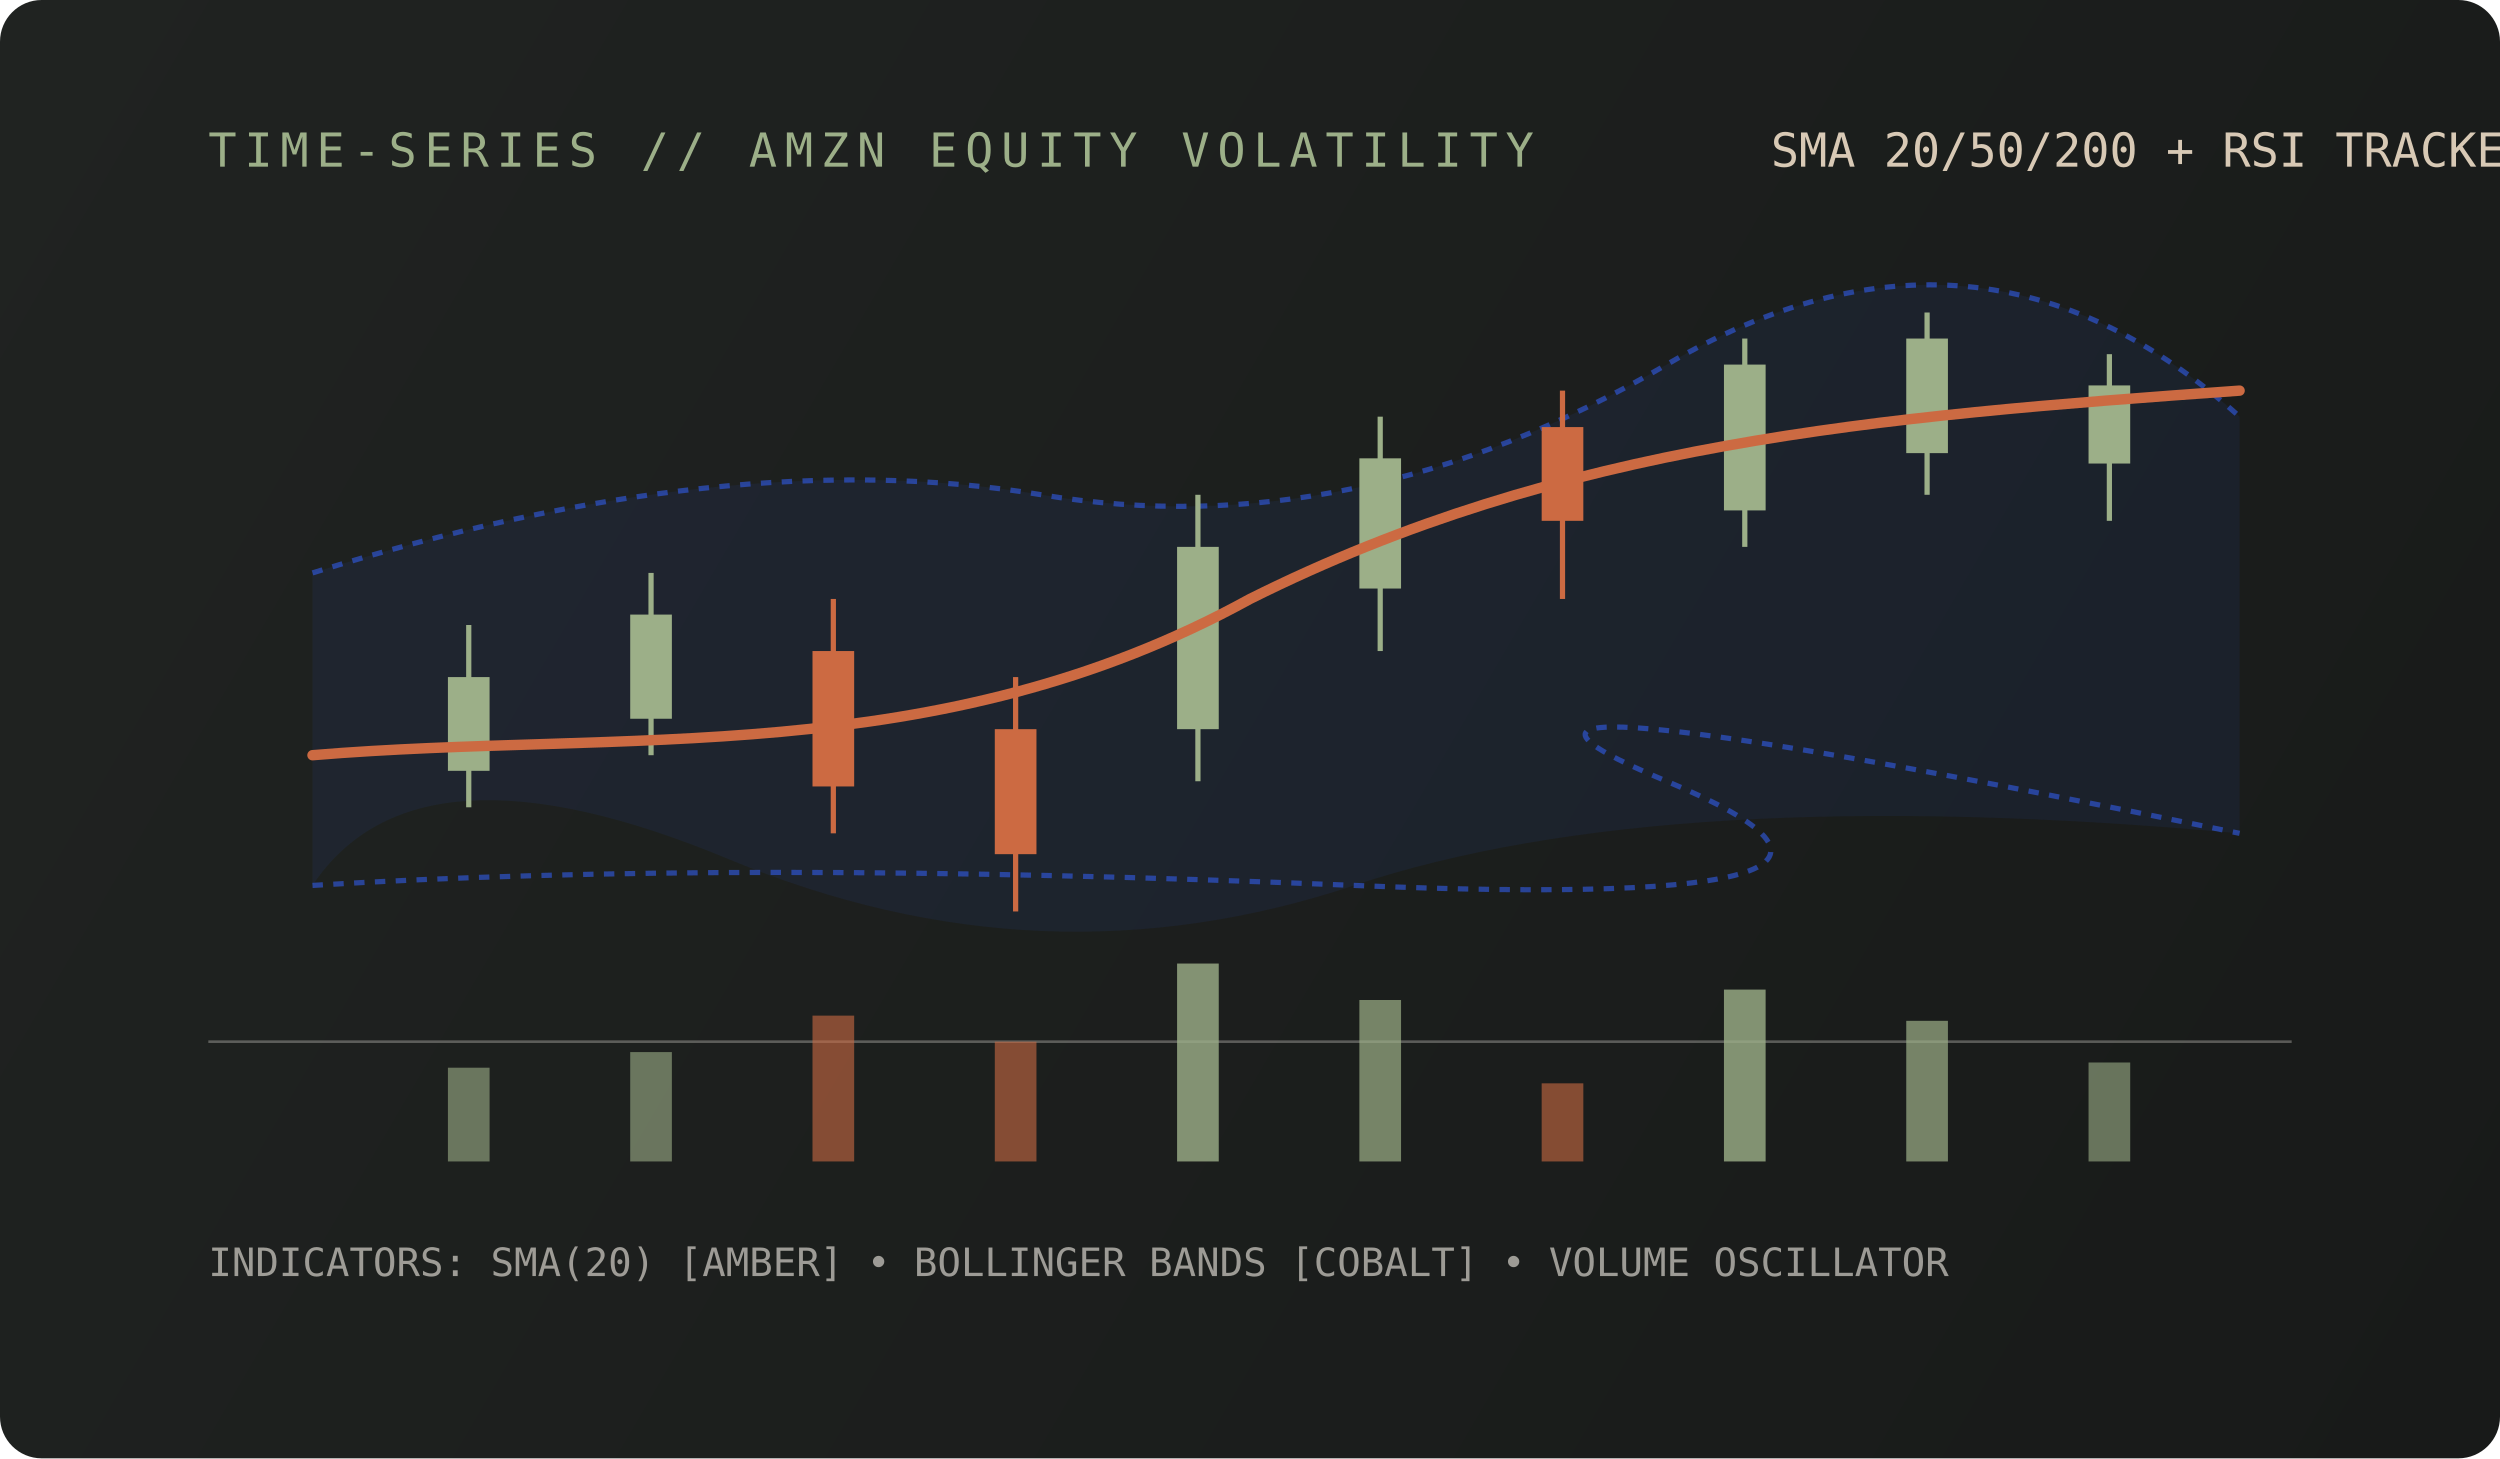
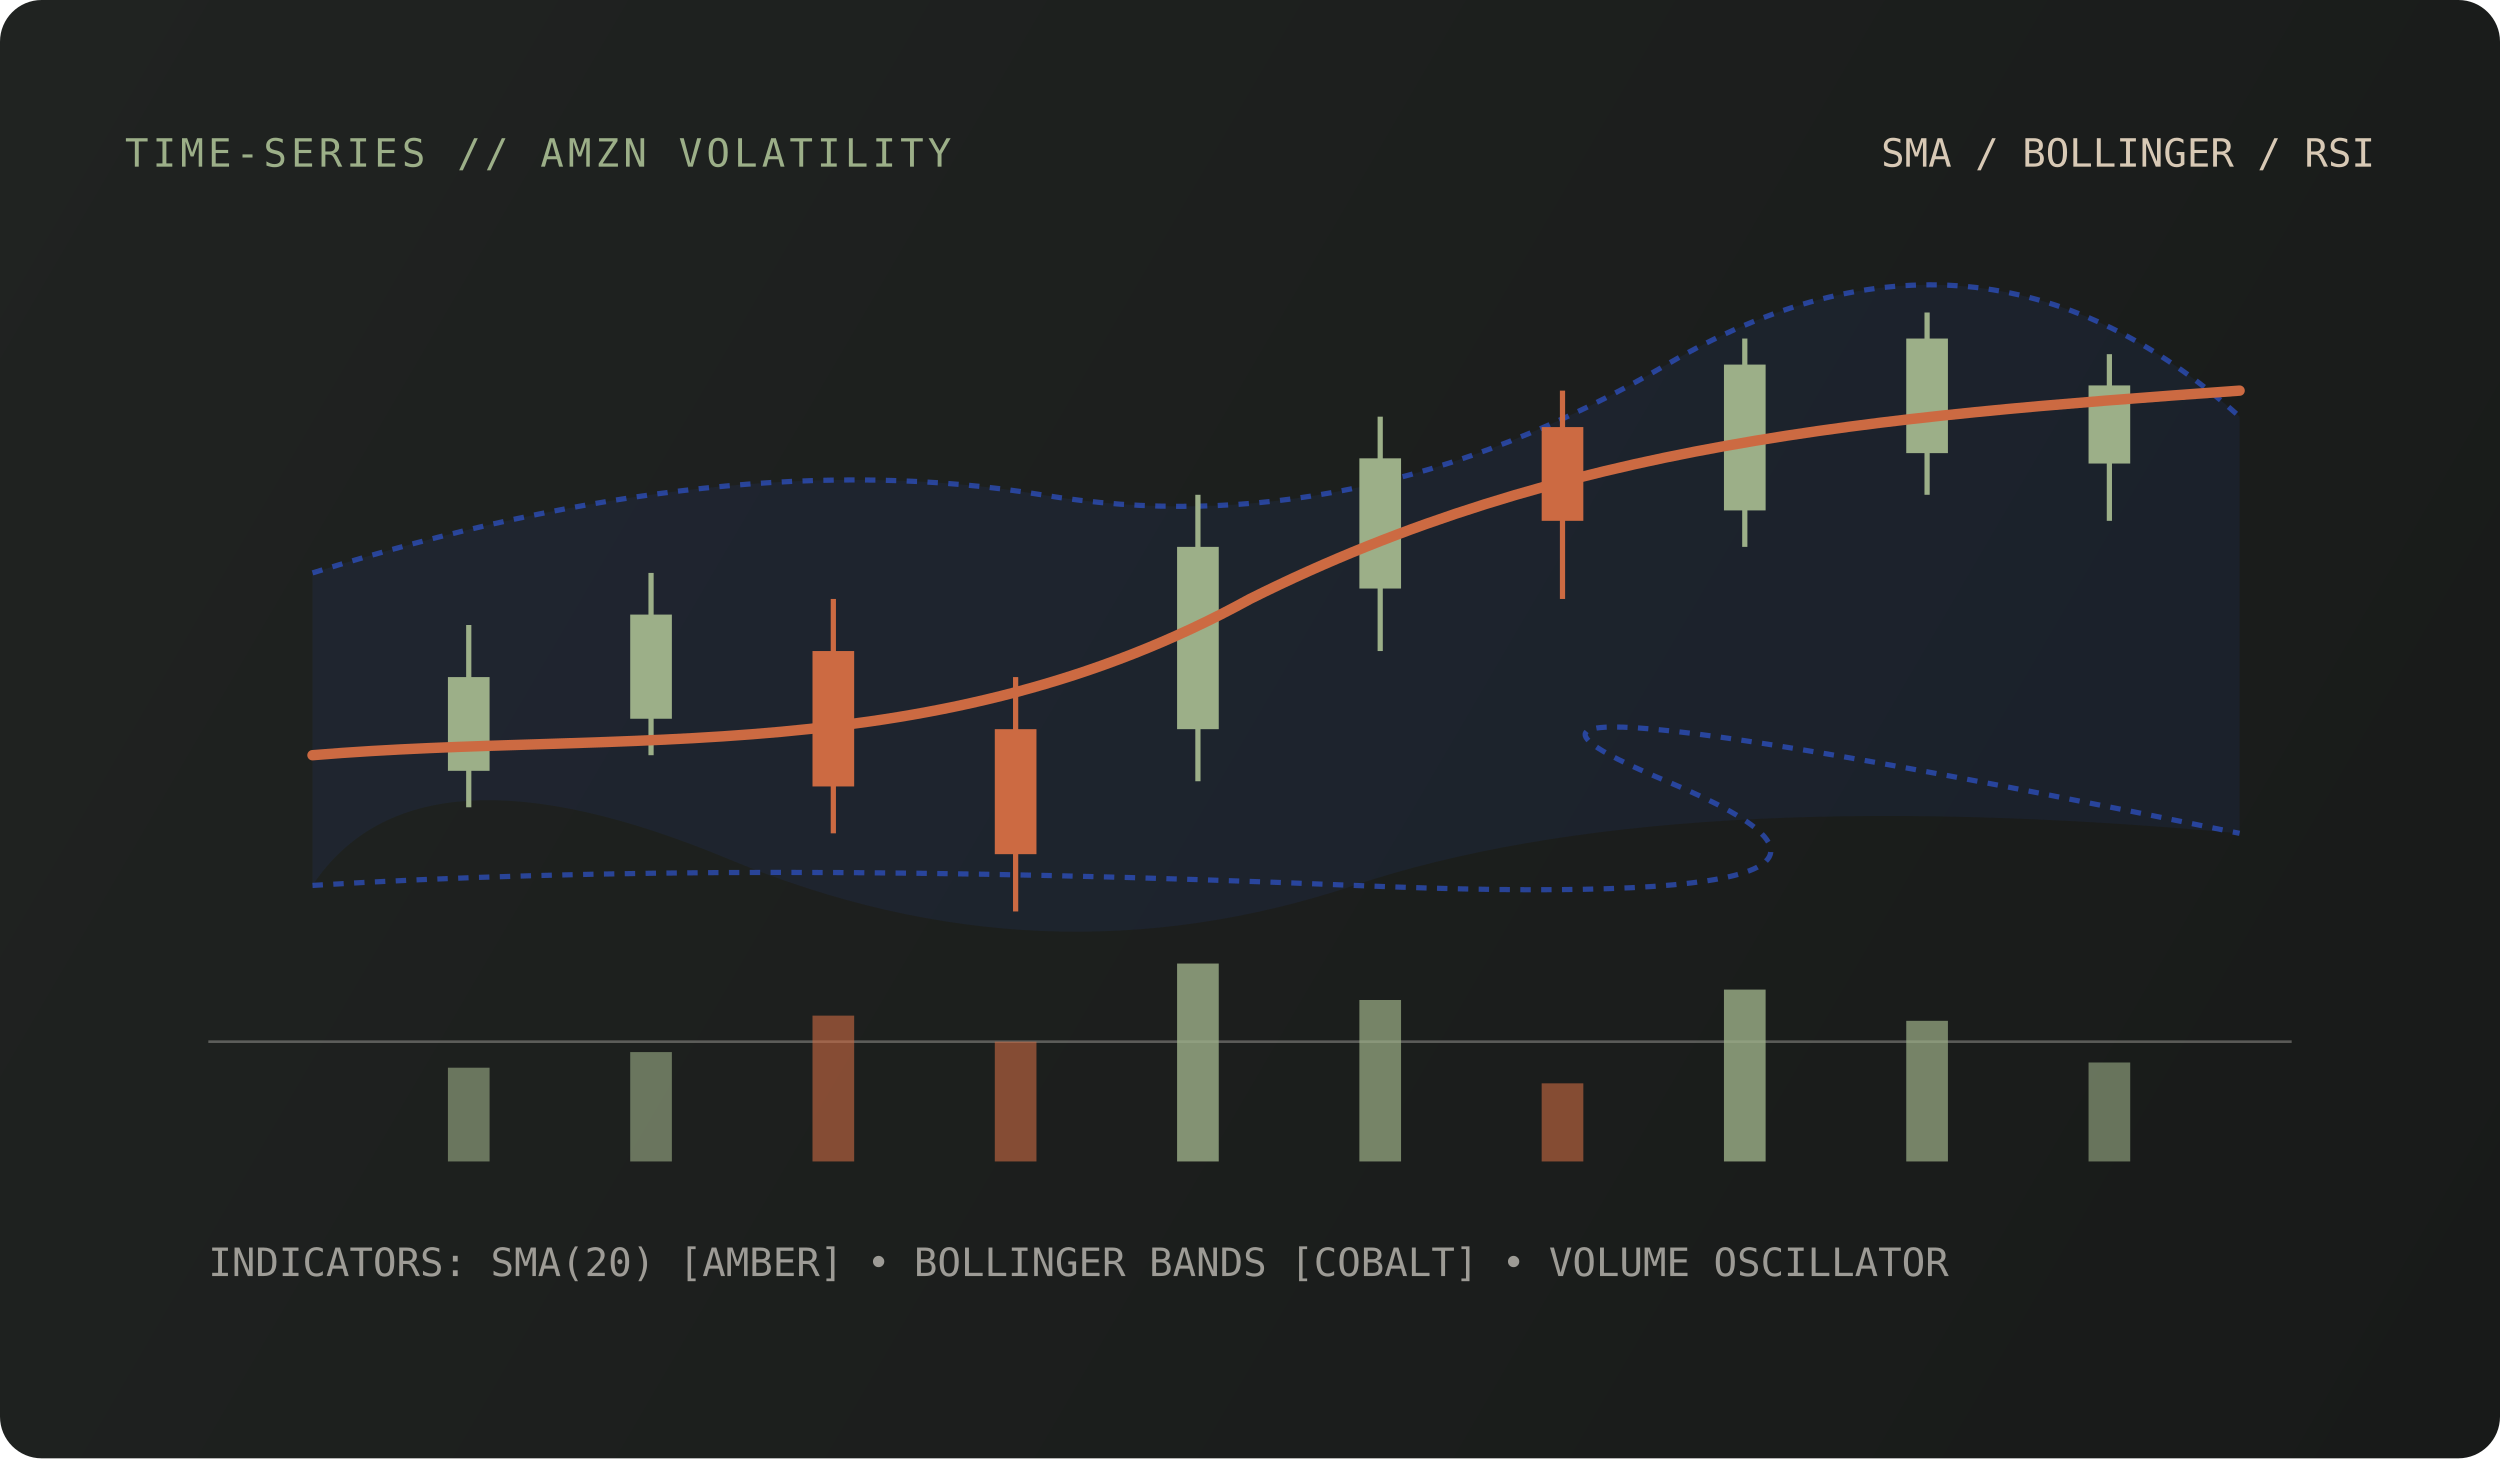
<svg xmlns="http://www.w3.org/2000/svg" viewBox="0 0 480 280" fill="none" class="project-vector-art">
  <defs>
    <linearGradient id="amzn-bg" x1="0" y1="0" x2="480" y2="280" gradientUnits="userSpaceOnUse">
      <stop offset="0%" stop-color="#202321" />
      <stop offset="100%" stop-color="#181A19" />
    </linearGradient>
  </defs>
  <rect width="480" height="280" fill="url(#amzn-bg)" rx="8" />
-   <text x="40" y="32" fill="#9CAF88" font-family="'JetBrains Mono', monospace" font-size="9" letter-spacing="1.5">TIME-SERIES // AMZN EQUITY VOLATILITY</text>
-   <text x="340" y="32" fill="#D8C9B5" font-family="'JetBrains Mono', monospace" font-size="9">SMA 20/50/200 + RSI TRACKER</text>
+   <text x="24" y="32" fill="#9CAF88" font-family="'JetBrains Mono', monospace" font-size="7.5" letter-spacing="0.8">TIME-SERIES // AMZN VOLATILITY</text>
+   <text x="456" y="32" fill="#D8C9B5" font-family="'JetBrains Mono', monospace" font-size="7.5" text-anchor="end">SMA / BOLLINGER / RSI</text>
  <path d="M 60 110 Q 140 85, 200 95 T 320 70 T 430 80 L 430 160 Q 320 150, 260 170 T 140 165 T 60 170 Z" fill="#315BE8" fill-opacity="0.08" />
  <path d="M 60 110 Q 140 85, 200 95 T 320 70 T 430 80" fill="none" stroke="#315BE8" stroke-width="1" stroke-dasharray="2 2" opacity="0.6" />
  <path d="M 60 170 Q 140 165, 260 170 T 320 150 T 430 160" fill="none" stroke="#315BE8" stroke-width="1" stroke-dasharray="2 2" opacity="0.6" />
  <line x1="90" y1="120" x2="90" y2="155" stroke="#9CAF88" stroke-width="1" />
  <rect x="86" y="130" width="8" height="18" fill="#9CAF88" />
  <line x1="125" y1="110" x2="125" y2="145" stroke="#9CAF88" stroke-width="1" />
  <rect x="121" y="118" width="8" height="20" fill="#9CAF88" />
  <line x1="160" y1="115" x2="160" y2="160" stroke="#CC6A42" stroke-width="1" />
  <rect x="156" y="125" width="8" height="26" fill="#CC6A42" />
  <line x1="195" y1="130" x2="195" y2="175" stroke="#CC6A42" stroke-width="1" />
  <rect x="191" y="140" width="8" height="24" fill="#CC6A42" />
  <line x1="230" y1="95" x2="230" y2="150" stroke="#9CAF88" stroke-width="1" />
  <rect x="226" y="105" width="8" height="35" fill="#9CAF88" />
  <line x1="265" y1="80" x2="265" y2="125" stroke="#9CAF88" stroke-width="1" />
  <rect x="261" y="88" width="8" height="25" fill="#9CAF88" />
  <line x1="300" y1="75" x2="300" y2="115" stroke="#CC6A42" stroke-width="1" />
  <rect x="296" y="82" width="8" height="18" fill="#CC6A42" />
  <line x1="335" y1="65" x2="335" y2="105" stroke="#9CAF88" stroke-width="1" />
  <rect x="331" y="70" width="8" height="28" fill="#9CAF88" />
  <line x1="370" y1="60" x2="370" y2="95" stroke="#9CAF88" stroke-width="1" />
  <rect x="366" y="65" width="8" height="22" fill="#9CAF88" />
  <line x1="405" y1="68" x2="405" y2="100" stroke="#9CAF88" stroke-width="1" />
  <rect x="401" y="74" width="8" height="15" fill="#9CAF88" />
  <path d="M 60 145 C 120 140, 180 148, 240 115 C 300 85, 360 80, 430 75" fill="none" stroke="#CC6A42" stroke-width="2" stroke-linecap="round" />
  <line x1="40" y1="200" x2="440" y2="200" stroke="#F3EFE6" stroke-width="0.5" opacity="0.3" />
  <rect x="86" y="205" width="8" height="18" fill="#9CAF88" opacity="0.6" />
  <rect x="121" y="202" width="8" height="21" fill="#9CAF88" opacity="0.6" />
  <rect x="156" y="195" width="8" height="28" fill="#CC6A42" opacity="0.6" />
  <rect x="191" y="200" width="8" height="23" fill="#CC6A42" opacity="0.6" />
  <rect x="226" y="185" width="8" height="38" fill="#9CAF88" opacity="0.8" />
  <rect x="261" y="192" width="8" height="31" fill="#9CAF88" opacity="0.7" />
  <rect x="296" y="208" width="8" height="15" fill="#CC6A42" opacity="0.6" />
  <rect x="331" y="190" width="8" height="33" fill="#9CAF88" opacity="0.8" />
  <rect x="366" y="196" width="8" height="27" fill="#9CAF88" opacity="0.7" />
  <rect x="401" y="204" width="8" height="19" fill="#9CAF88" opacity="0.6" />
  <text x="40" y="245" fill="#F3EFE6" font-family="'JetBrains Mono', monospace" font-size="7.5" opacity="0.6">INDICATORS: SMA(20) [AMBER] • BOLLINGER BANDS [COBALT] • VOLUME OSCILLATOR</text>
</svg>
